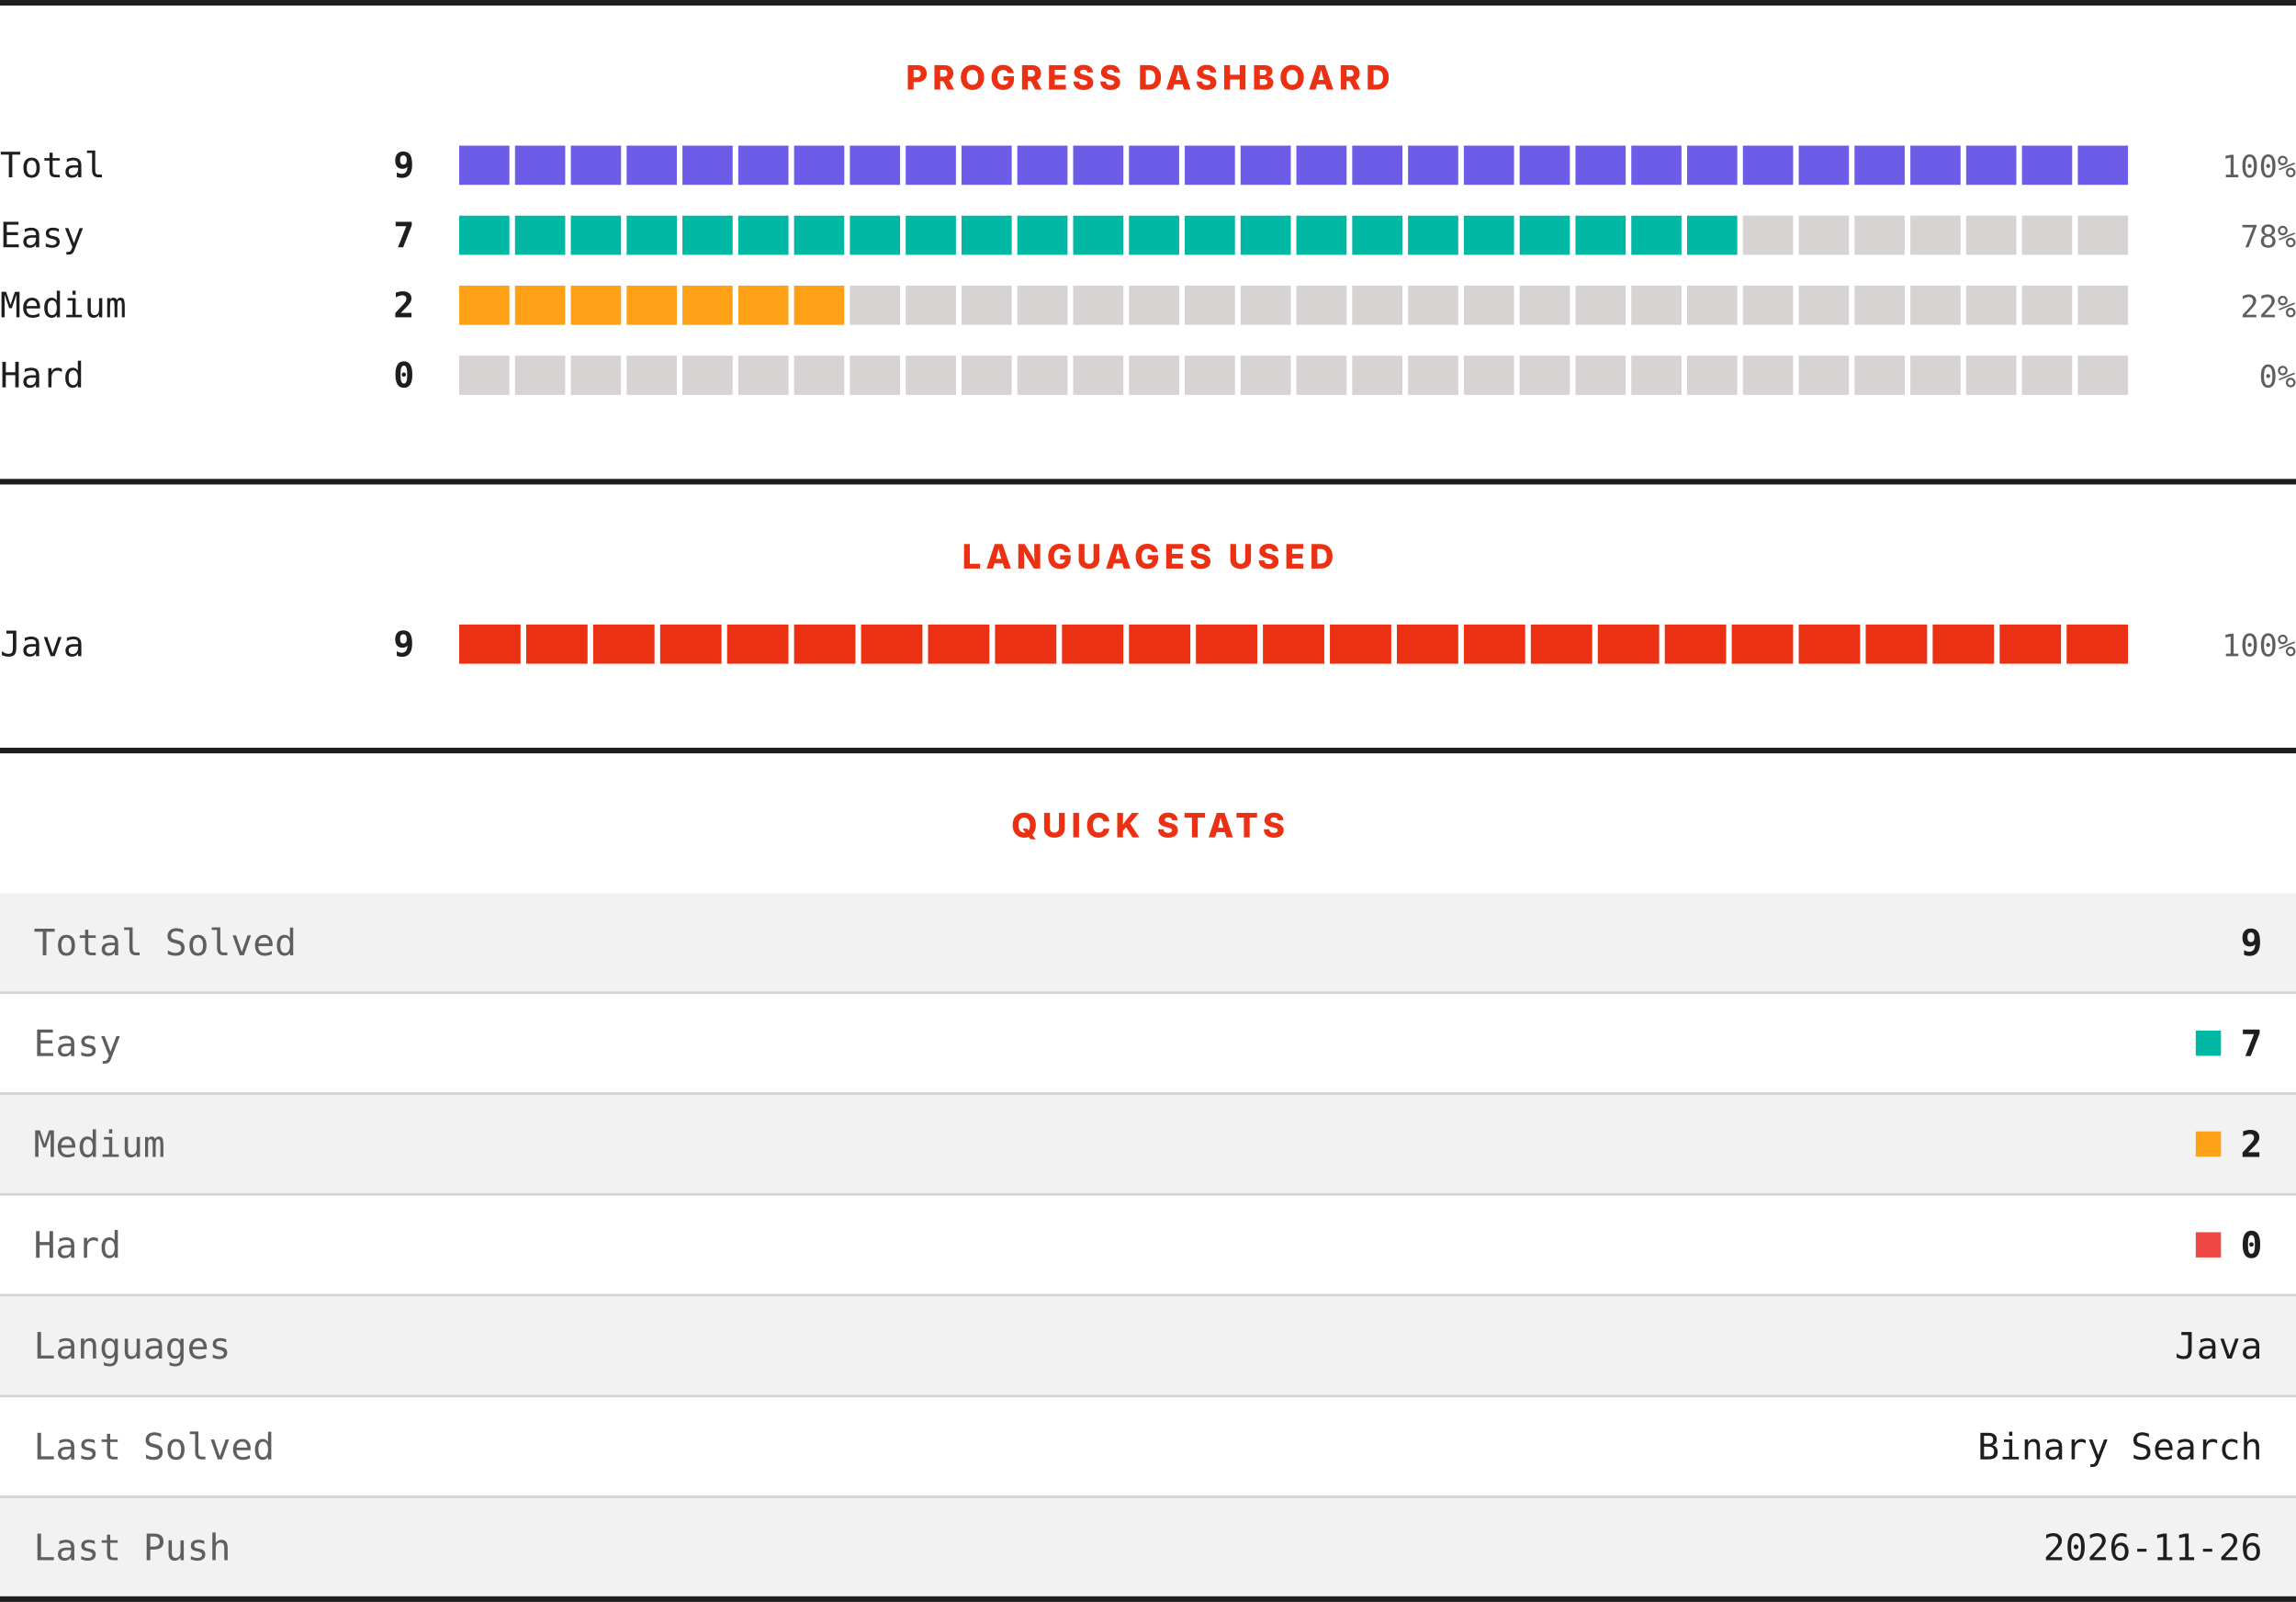
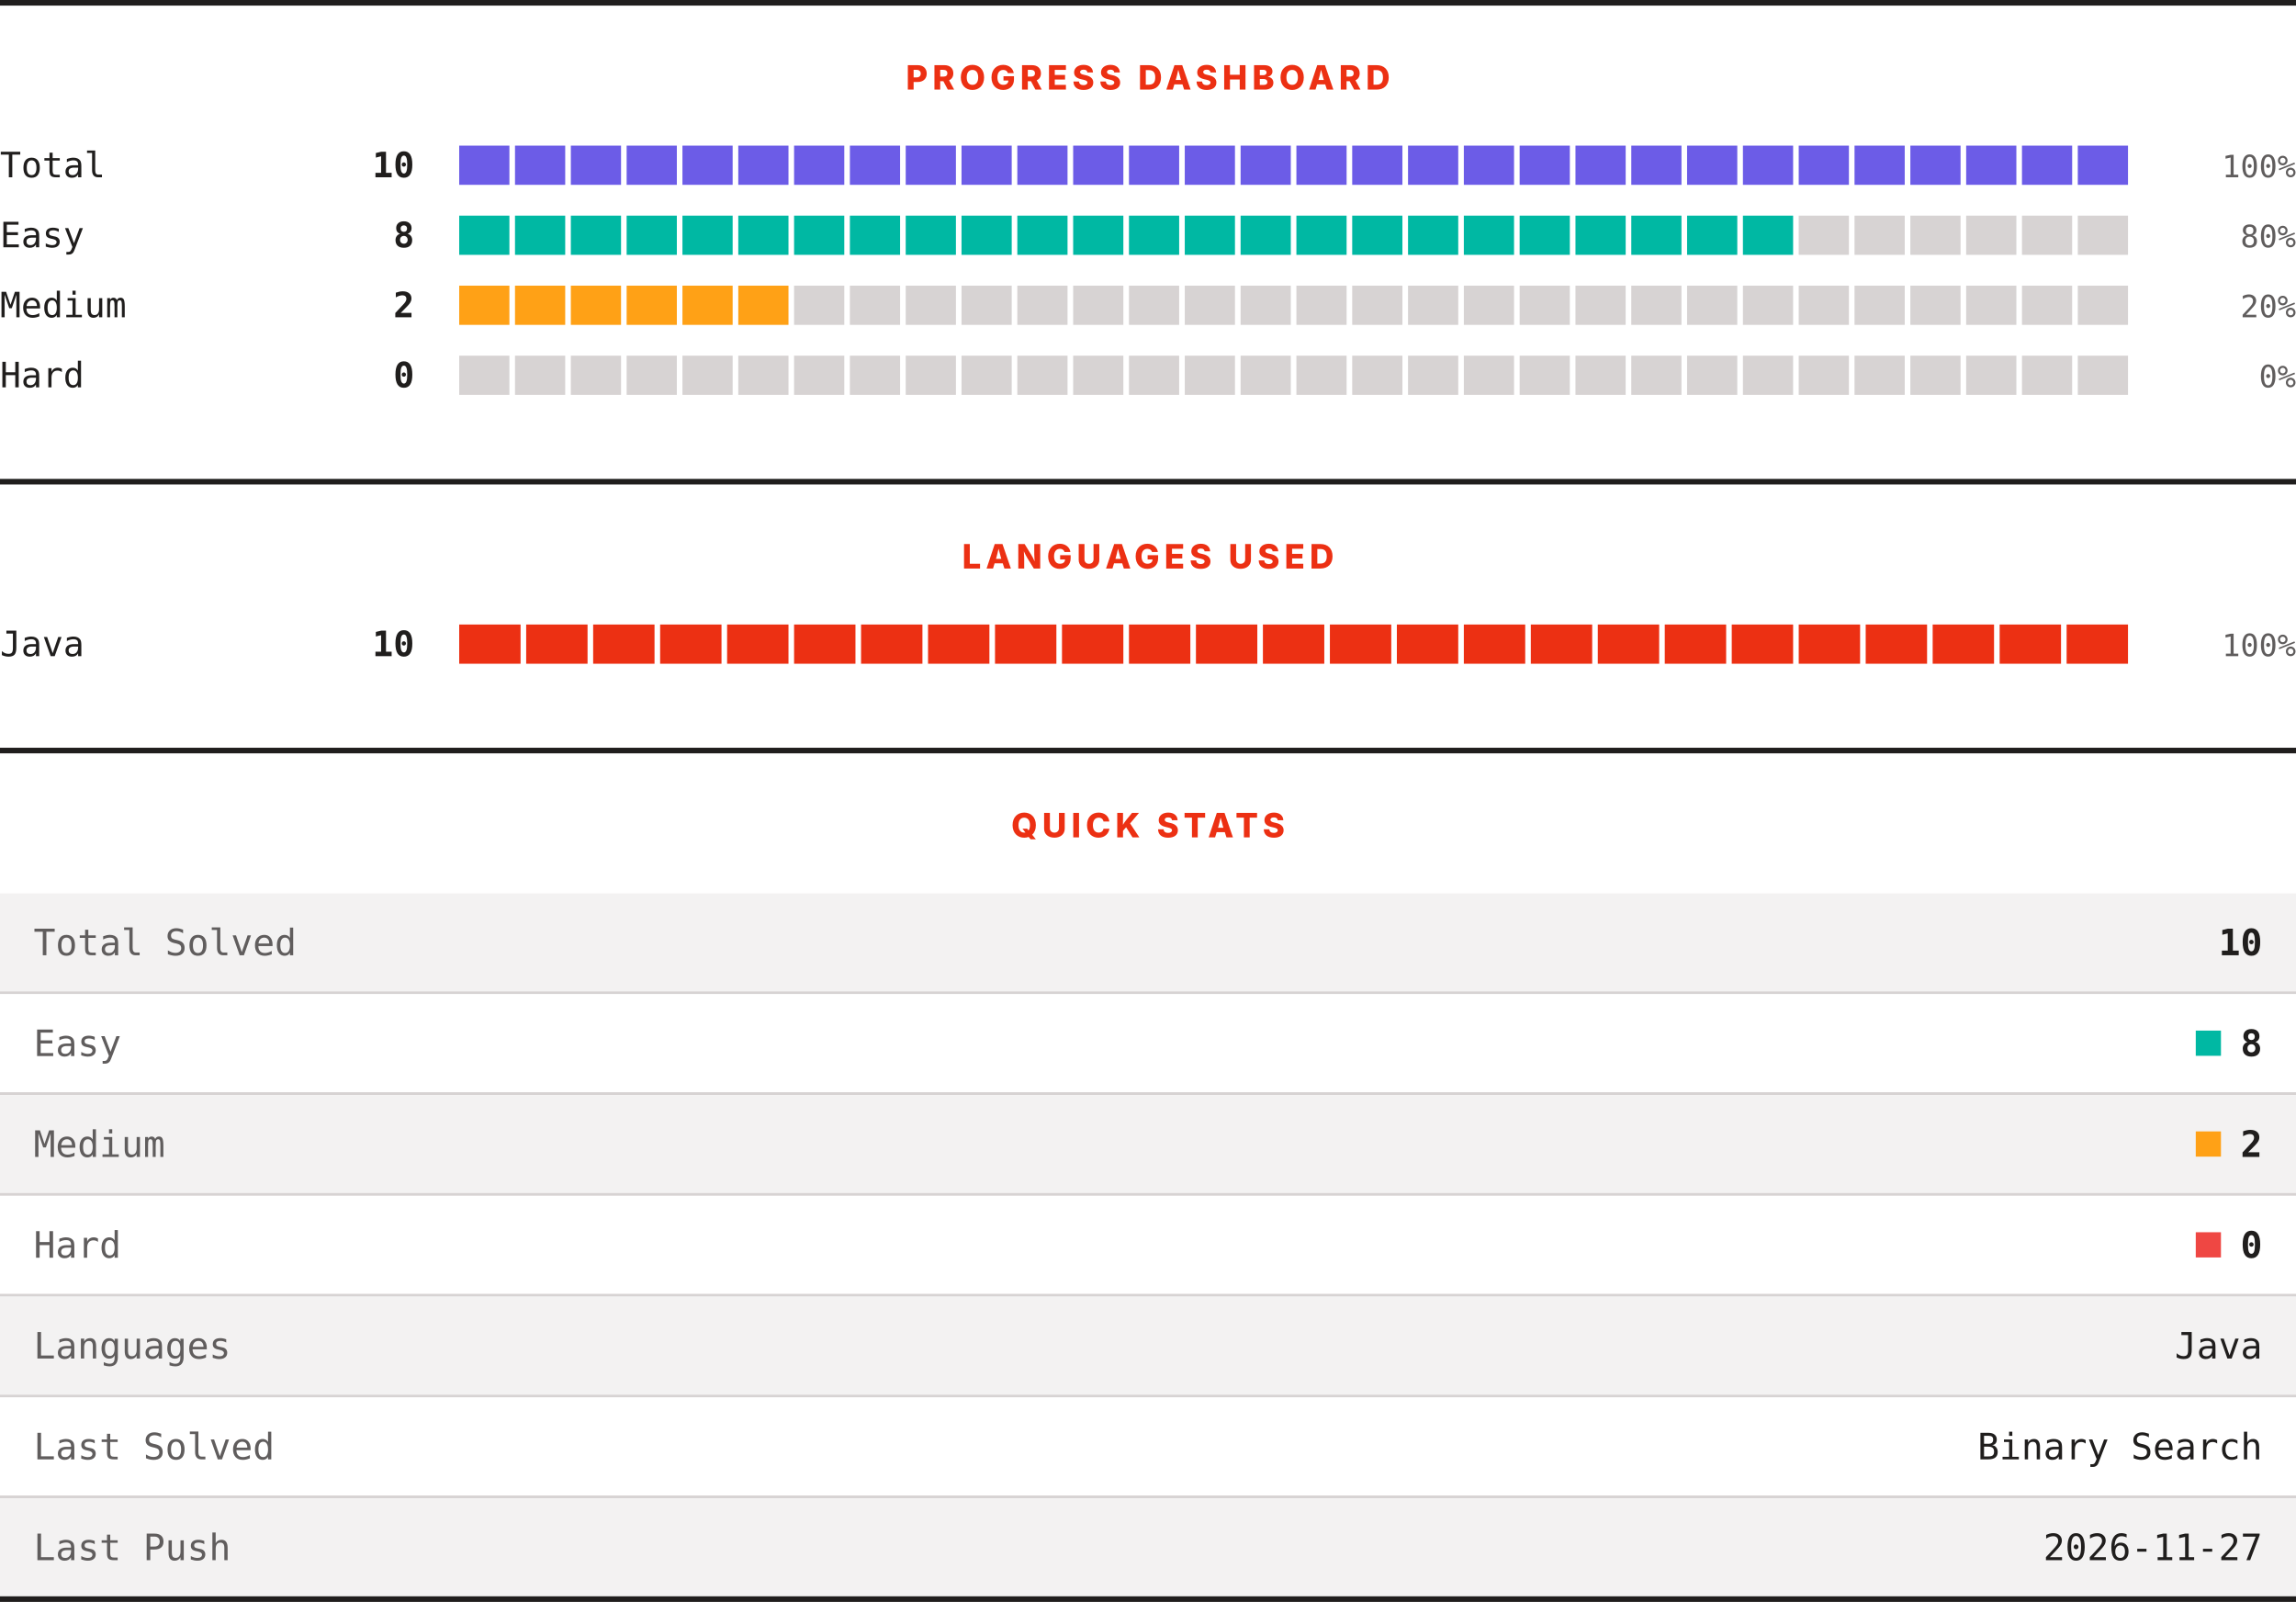
<svg xmlns="http://www.w3.org/2000/svg" width="820" height="572" viewBox="0 0 820 572" role="img" aria-label="LeetCode progress, languages and quick stats">
  <rect width="820" height="572" fill="#ffffff" />
  <rect x="0" y="0" width="820" height="2" fill="#201e1d" />
  <text x="410" y="32" text-anchor="middle" font-family="Archivo, system-ui, -apple-system, Segoe UI, sans-serif" font-size="12" font-weight="800" letter-spacing="1.68" fill="#ec3013">PROGRESS DASHBOARD</text>
  <text x="0" y="63.3" font-family="ui-monospace, SFMono-Regular, Menlo, Consolas, monospace" font-size="12.5" fill="#201e1d">Total</text>
-   <text x="148" y="63.3" text-anchor="end" font-family="ui-monospace, SFMono-Regular, Menlo, Consolas, monospace" font-size="12.5" font-weight="700" fill="#201e1d">9</text>
+   <text x="148" y="63.3" text-anchor="end" font-family="ui-monospace, SFMono-Regular, Menlo, Consolas, monospace" font-size="12.5" font-weight="700" fill="#201e1d">10</text>
  <rect x="164.00" y="52" width="17.93" height="14" fill="#6c5ce7" />
  <rect x="183.93" y="52" width="17.93" height="14" fill="#6c5ce7" />
  <rect x="203.87" y="52" width="17.93" height="14" fill="#6c5ce7" />
  <rect x="223.80" y="52" width="17.93" height="14" fill="#6c5ce7" />
  <rect x="243.73" y="52" width="17.93" height="14" fill="#6c5ce7" />
  <rect x="263.67" y="52" width="17.93" height="14" fill="#6c5ce7" />
  <rect x="283.60" y="52" width="17.93" height="14" fill="#6c5ce7" />
  <rect x="303.53" y="52" width="17.93" height="14" fill="#6c5ce7" />
  <rect x="323.47" y="52" width="17.93" height="14" fill="#6c5ce7" />
  <rect x="343.40" y="52" width="17.93" height="14" fill="#6c5ce7" />
  <rect x="363.33" y="52" width="17.93" height="14" fill="#6c5ce7" />
  <rect x="383.27" y="52" width="17.93" height="14" fill="#6c5ce7" />
  <rect x="403.20" y="52" width="17.93" height="14" fill="#6c5ce7" />
  <rect x="423.13" y="52" width="17.93" height="14" fill="#6c5ce7" />
  <rect x="443.07" y="52" width="17.93" height="14" fill="#6c5ce7" />
  <rect x="463.00" y="52" width="17.93" height="14" fill="#6c5ce7" />
  <rect x="482.93" y="52" width="17.93" height="14" fill="#6c5ce7" />
  <rect x="502.87" y="52" width="17.93" height="14" fill="#6c5ce7" />
  <rect x="522.80" y="52" width="17.93" height="14" fill="#6c5ce7" />
  <rect x="542.73" y="52" width="17.93" height="14" fill="#6c5ce7" />
  <rect x="562.67" y="52" width="17.93" height="14" fill="#6c5ce7" />
  <rect x="582.60" y="52" width="17.93" height="14" fill="#6c5ce7" />
  <rect x="602.53" y="52" width="17.93" height="14" fill="#6c5ce7" />
  <rect x="622.47" y="52" width="17.93" height="14" fill="#6c5ce7" />
  <rect x="642.40" y="52" width="17.93" height="14" fill="#6c5ce7" />
  <rect x="662.33" y="52" width="17.93" height="14" fill="#6c5ce7" />
  <rect x="682.27" y="52" width="17.93" height="14" fill="#6c5ce7" />
  <rect x="702.20" y="52" width="17.93" height="14" fill="#6c5ce7" />
  <rect x="722.13" y="52" width="17.93" height="14" fill="#6c5ce7" />
  <rect x="742.07" y="52" width="17.93" height="14" fill="#6c5ce7" />
  <text x="820" y="63.3" text-anchor="end" font-family="ui-monospace, SFMono-Regular, Menlo, Consolas, monospace" font-size="11" fill="#605d5d">100%</text>
  <text x="0" y="88.3" font-family="ui-monospace, SFMono-Regular, Menlo, Consolas, monospace" font-size="12.5" fill="#201e1d">Easy</text>
-   <text x="148" y="88.3" text-anchor="end" font-family="ui-monospace, SFMono-Regular, Menlo, Consolas, monospace" font-size="12.5" font-weight="700" fill="#201e1d">7</text>
+   <text x="148" y="88.3" text-anchor="end" font-family="ui-monospace, SFMono-Regular, Menlo, Consolas, monospace" font-size="12.5" font-weight="700" fill="#201e1d">8</text>
  <rect x="164.00" y="77" width="17.93" height="14" fill="#00b8a3" />
  <rect x="183.93" y="77" width="17.93" height="14" fill="#00b8a3" />
  <rect x="203.87" y="77" width="17.93" height="14" fill="#00b8a3" />
  <rect x="223.80" y="77" width="17.93" height="14" fill="#00b8a3" />
  <rect x="243.73" y="77" width="17.93" height="14" fill="#00b8a3" />
  <rect x="263.67" y="77" width="17.93" height="14" fill="#00b8a3" />
  <rect x="283.60" y="77" width="17.93" height="14" fill="#00b8a3" />
  <rect x="303.53" y="77" width="17.93" height="14" fill="#00b8a3" />
  <rect x="323.47" y="77" width="17.93" height="14" fill="#00b8a3" />
  <rect x="343.40" y="77" width="17.93" height="14" fill="#00b8a3" />
  <rect x="363.33" y="77" width="17.93" height="14" fill="#00b8a3" />
  <rect x="383.27" y="77" width="17.93" height="14" fill="#00b8a3" />
  <rect x="403.20" y="77" width="17.93" height="14" fill="#00b8a3" />
  <rect x="423.13" y="77" width="17.93" height="14" fill="#00b8a3" />
  <rect x="443.07" y="77" width="17.93" height="14" fill="#00b8a3" />
  <rect x="463.00" y="77" width="17.93" height="14" fill="#00b8a3" />
  <rect x="482.93" y="77" width="17.93" height="14" fill="#00b8a3" />
  <rect x="502.87" y="77" width="17.93" height="14" fill="#00b8a3" />
  <rect x="522.80" y="77" width="17.93" height="14" fill="#00b8a3" />
  <rect x="542.73" y="77" width="17.93" height="14" fill="#00b8a3" />
  <rect x="562.67" y="77" width="17.93" height="14" fill="#00b8a3" />
  <rect x="582.60" y="77" width="17.93" height="14" fill="#00b8a3" />
  <rect x="602.53" y="77" width="17.93" height="14" fill="#00b8a3" />
-   <rect x="622.47" y="77" width="17.93" height="14" fill="#d7d3d3" />
+   <rect x="622.47" y="77" width="17.93" height="14" fill="#00b8a3" />
  <rect x="642.40" y="77" width="17.93" height="14" fill="#d7d3d3" />
  <rect x="662.33" y="77" width="17.93" height="14" fill="#d7d3d3" />
  <rect x="682.27" y="77" width="17.93" height="14" fill="#d7d3d3" />
  <rect x="702.20" y="77" width="17.93" height="14" fill="#d7d3d3" />
  <rect x="722.13" y="77" width="17.93" height="14" fill="#d7d3d3" />
  <rect x="742.07" y="77" width="17.93" height="14" fill="#d7d3d3" />
-   <text x="820" y="88.3" text-anchor="end" font-family="ui-monospace, SFMono-Regular, Menlo, Consolas, monospace" font-size="11" fill="#605d5d">78%</text>
+   <text x="820" y="88.3" text-anchor="end" font-family="ui-monospace, SFMono-Regular, Menlo, Consolas, monospace" font-size="11" fill="#605d5d">80%</text>
  <text x="0" y="113.3" font-family="ui-monospace, SFMono-Regular, Menlo, Consolas, monospace" font-size="12.5" fill="#201e1d">Medium</text>
  <text x="148" y="113.3" text-anchor="end" font-family="ui-monospace, SFMono-Regular, Menlo, Consolas, monospace" font-size="12.5" font-weight="700" fill="#201e1d">2</text>
  <rect x="164.00" y="102" width="17.93" height="14" fill="#ffa116" />
  <rect x="183.93" y="102" width="17.93" height="14" fill="#ffa116" />
  <rect x="203.87" y="102" width="17.93" height="14" fill="#ffa116" />
  <rect x="223.80" y="102" width="17.93" height="14" fill="#ffa116" />
  <rect x="243.73" y="102" width="17.93" height="14" fill="#ffa116" />
  <rect x="263.67" y="102" width="17.93" height="14" fill="#ffa116" />
-   <rect x="283.60" y="102" width="17.93" height="14" fill="#ffa116" />
+   <rect x="283.60" y="102" width="17.93" height="14" fill="#d7d3d3" />
  <rect x="303.53" y="102" width="17.93" height="14" fill="#d7d3d3" />
  <rect x="323.47" y="102" width="17.93" height="14" fill="#d7d3d3" />
  <rect x="343.40" y="102" width="17.93" height="14" fill="#d7d3d3" />
  <rect x="363.33" y="102" width="17.93" height="14" fill="#d7d3d3" />
  <rect x="383.27" y="102" width="17.93" height="14" fill="#d7d3d3" />
  <rect x="403.20" y="102" width="17.93" height="14" fill="#d7d3d3" />
  <rect x="423.13" y="102" width="17.93" height="14" fill="#d7d3d3" />
  <rect x="443.07" y="102" width="17.93" height="14" fill="#d7d3d3" />
  <rect x="463.00" y="102" width="17.93" height="14" fill="#d7d3d3" />
  <rect x="482.93" y="102" width="17.93" height="14" fill="#d7d3d3" />
  <rect x="502.87" y="102" width="17.93" height="14" fill="#d7d3d3" />
  <rect x="522.80" y="102" width="17.93" height="14" fill="#d7d3d3" />
  <rect x="542.73" y="102" width="17.93" height="14" fill="#d7d3d3" />
  <rect x="562.67" y="102" width="17.93" height="14" fill="#d7d3d3" />
  <rect x="582.60" y="102" width="17.93" height="14" fill="#d7d3d3" />
  <rect x="602.53" y="102" width="17.93" height="14" fill="#d7d3d3" />
  <rect x="622.47" y="102" width="17.93" height="14" fill="#d7d3d3" />
  <rect x="642.40" y="102" width="17.93" height="14" fill="#d7d3d3" />
  <rect x="662.33" y="102" width="17.93" height="14" fill="#d7d3d3" />
  <rect x="682.27" y="102" width="17.93" height="14" fill="#d7d3d3" />
  <rect x="702.20" y="102" width="17.93" height="14" fill="#d7d3d3" />
  <rect x="722.13" y="102" width="17.93" height="14" fill="#d7d3d3" />
  <rect x="742.07" y="102" width="17.93" height="14" fill="#d7d3d3" />
-   <text x="820" y="113.3" text-anchor="end" font-family="ui-monospace, SFMono-Regular, Menlo, Consolas, monospace" font-size="11" fill="#605d5d">22%</text>
+   <text x="820" y="113.3" text-anchor="end" font-family="ui-monospace, SFMono-Regular, Menlo, Consolas, monospace" font-size="11" fill="#605d5d">20%</text>
  <text x="0" y="138.3" font-family="ui-monospace, SFMono-Regular, Menlo, Consolas, monospace" font-size="12.5" fill="#201e1d">Hard</text>
  <text x="148" y="138.3" text-anchor="end" font-family="ui-monospace, SFMono-Regular, Menlo, Consolas, monospace" font-size="12.5" font-weight="700" fill="#201e1d">0</text>
  <rect x="164.00" y="127" width="17.93" height="14" fill="#d7d3d3" />
  <rect x="183.93" y="127" width="17.93" height="14" fill="#d7d3d3" />
  <rect x="203.87" y="127" width="17.93" height="14" fill="#d7d3d3" />
  <rect x="223.80" y="127" width="17.93" height="14" fill="#d7d3d3" />
  <rect x="243.73" y="127" width="17.93" height="14" fill="#d7d3d3" />
  <rect x="263.67" y="127" width="17.93" height="14" fill="#d7d3d3" />
  <rect x="283.60" y="127" width="17.93" height="14" fill="#d7d3d3" />
  <rect x="303.53" y="127" width="17.93" height="14" fill="#d7d3d3" />
  <rect x="323.47" y="127" width="17.93" height="14" fill="#d7d3d3" />
  <rect x="343.40" y="127" width="17.93" height="14" fill="#d7d3d3" />
  <rect x="363.33" y="127" width="17.93" height="14" fill="#d7d3d3" />
  <rect x="383.27" y="127" width="17.93" height="14" fill="#d7d3d3" />
  <rect x="403.20" y="127" width="17.93" height="14" fill="#d7d3d3" />
  <rect x="423.13" y="127" width="17.93" height="14" fill="#d7d3d3" />
  <rect x="443.07" y="127" width="17.93" height="14" fill="#d7d3d3" />
  <rect x="463.00" y="127" width="17.93" height="14" fill="#d7d3d3" />
  <rect x="482.93" y="127" width="17.93" height="14" fill="#d7d3d3" />
  <rect x="502.87" y="127" width="17.93" height="14" fill="#d7d3d3" />
  <rect x="522.80" y="127" width="17.93" height="14" fill="#d7d3d3" />
  <rect x="542.73" y="127" width="17.93" height="14" fill="#d7d3d3" />
  <rect x="562.67" y="127" width="17.93" height="14" fill="#d7d3d3" />
  <rect x="582.60" y="127" width="17.93" height="14" fill="#d7d3d3" />
  <rect x="602.53" y="127" width="17.93" height="14" fill="#d7d3d3" />
  <rect x="622.47" y="127" width="17.93" height="14" fill="#d7d3d3" />
  <rect x="642.40" y="127" width="17.93" height="14" fill="#d7d3d3" />
  <rect x="662.33" y="127" width="17.93" height="14" fill="#d7d3d3" />
  <rect x="682.27" y="127" width="17.93" height="14" fill="#d7d3d3" />
  <rect x="702.20" y="127" width="17.93" height="14" fill="#d7d3d3" />
  <rect x="722.13" y="127" width="17.93" height="14" fill="#d7d3d3" />
  <rect x="742.07" y="127" width="17.93" height="14" fill="#d7d3d3" />
  <text x="820" y="138.3" text-anchor="end" font-family="ui-monospace, SFMono-Regular, Menlo, Consolas, monospace" font-size="11" fill="#605d5d">0%</text>
  <rect x="0" y="171" width="820" height="2" fill="#201e1d" />
  <text x="410" y="203" text-anchor="middle" font-family="Archivo, system-ui, -apple-system, Segoe UI, sans-serif" font-size="12" font-weight="800" letter-spacing="1.68" fill="#ec3013">LANGUAGES USED</text>
  <text x="0" y="234.3" font-family="ui-monospace, SFMono-Regular, Menlo, Consolas, monospace" font-size="12.5" fill="#201e1d">Java</text>
-   <text x="148" y="234.3" text-anchor="end" font-family="ui-monospace, SFMono-Regular, Menlo, Consolas, monospace" font-size="12.5" font-weight="700" fill="#201e1d">9</text>
+   <text x="148" y="234.3" text-anchor="end" font-family="ui-monospace, SFMono-Regular, Menlo, Consolas, monospace" font-size="12.5" font-weight="700" fill="#201e1d">10</text>
  <rect x="164.00" y="223" width="21.92" height="14" fill="#ec3013" />
  <rect x="187.92" y="223" width="21.92" height="14" fill="#ec3013" />
  <rect x="211.84" y="223" width="21.92" height="14" fill="#ec3013" />
  <rect x="235.76" y="223" width="21.92" height="14" fill="#ec3013" />
  <rect x="259.68" y="223" width="21.92" height="14" fill="#ec3013" />
  <rect x="283.60" y="223" width="21.92" height="14" fill="#ec3013" />
  <rect x="307.52" y="223" width="21.92" height="14" fill="#ec3013" />
  <rect x="331.44" y="223" width="21.92" height="14" fill="#ec3013" />
  <rect x="355.36" y="223" width="21.92" height="14" fill="#ec3013" />
  <rect x="379.28" y="223" width="21.92" height="14" fill="#ec3013" />
  <rect x="403.20" y="223" width="21.92" height="14" fill="#ec3013" />
  <rect x="427.12" y="223" width="21.92" height="14" fill="#ec3013" />
  <rect x="451.04" y="223" width="21.92" height="14" fill="#ec3013" />
  <rect x="474.96" y="223" width="21.92" height="14" fill="#ec3013" />
  <rect x="498.88" y="223" width="21.92" height="14" fill="#ec3013" />
  <rect x="522.80" y="223" width="21.92" height="14" fill="#ec3013" />
  <rect x="546.72" y="223" width="21.92" height="14" fill="#ec3013" />
  <rect x="570.64" y="223" width="21.92" height="14" fill="#ec3013" />
  <rect x="594.56" y="223" width="21.92" height="14" fill="#ec3013" />
  <rect x="618.48" y="223" width="21.92" height="14" fill="#ec3013" />
  <rect x="642.40" y="223" width="21.92" height="14" fill="#ec3013" />
  <rect x="666.32" y="223" width="21.92" height="14" fill="#ec3013" />
  <rect x="690.24" y="223" width="21.92" height="14" fill="#ec3013" />
  <rect x="714.16" y="223" width="21.92" height="14" fill="#ec3013" />
  <rect x="738.08" y="223" width="21.92" height="14" fill="#ec3013" />
  <text x="820" y="234.3" text-anchor="end" font-family="ui-monospace, SFMono-Regular, Menlo, Consolas, monospace" font-size="11" fill="#605d5d">100%</text>
  <rect x="0" y="267" width="820" height="2" fill="#201e1d" />
  <text x="410" y="299" text-anchor="middle" font-family="Archivo, system-ui, -apple-system, Segoe UI, sans-serif" font-size="12" font-weight="800" letter-spacing="1.68" fill="#ec3013">QUICK STATS</text>
  <rect x="0" y="319" width="820" height="35" fill="#f3f2f2" />
  <text x="12" y="341.1" font-family="ui-monospace, SFMono-Regular, Menlo, Consolas, monospace" font-size="13" fill="#605d5d">Total Solved</text>
-   <text x="808" y="341.1" text-anchor="end" font-family="ui-monospace, SFMono-Regular, Menlo, Consolas, monospace" font-size="13" font-weight="700" fill="#201e1d">9</text>
+   <text x="808" y="341.1" text-anchor="end" font-family="ui-monospace, SFMono-Regular, Menlo, Consolas, monospace" font-size="13" font-weight="700" fill="#201e1d">10</text>
  <rect x="0" y="354" width="820" height="1" fill="#d7d3d3" />
  <rect x="0" y="355" width="820" height="35" fill="#ffffff" />
  <text x="12" y="377.1" font-family="ui-monospace, SFMono-Regular, Menlo, Consolas, monospace" font-size="13" fill="#605d5d">Easy</text>
  <rect x="784.2" y="368" width="9" height="9" fill="#00b8a3" />
-   <text x="808" y="377.1" text-anchor="end" font-family="ui-monospace, SFMono-Regular, Menlo, Consolas, monospace" font-size="13" font-weight="700" fill="#201e1d">7</text>
+   <text x="808" y="377.1" text-anchor="end" font-family="ui-monospace, SFMono-Regular, Menlo, Consolas, monospace" font-size="13" font-weight="700" fill="#201e1d">8</text>
  <rect x="0" y="390" width="820" height="1" fill="#d7d3d3" />
  <rect x="0" y="391" width="820" height="35" fill="#f3f2f2" />
  <text x="12" y="413.1" font-family="ui-monospace, SFMono-Regular, Menlo, Consolas, monospace" font-size="13" fill="#605d5d">Medium</text>
  <rect x="784.2" y="404" width="9" height="9" fill="#ffa116" />
  <text x="808" y="413.1" text-anchor="end" font-family="ui-monospace, SFMono-Regular, Menlo, Consolas, monospace" font-size="13" font-weight="700" fill="#201e1d">2</text>
  <rect x="0" y="426" width="820" height="1" fill="#d7d3d3" />
  <rect x="0" y="427" width="820" height="35" fill="#ffffff" />
  <text x="12" y="449.1" font-family="ui-monospace, SFMono-Regular, Menlo, Consolas, monospace" font-size="13" fill="#605d5d">Hard</text>
  <rect x="784.2" y="440" width="9" height="9" fill="#ef4743" />
  <text x="808" y="449.1" text-anchor="end" font-family="ui-monospace, SFMono-Regular, Menlo, Consolas, monospace" font-size="13" font-weight="700" fill="#201e1d">0</text>
  <rect x="0" y="462" width="820" height="1" fill="#d7d3d3" />
  <rect x="0" y="463" width="820" height="35" fill="#f3f2f2" />
  <text x="12" y="485.1" font-family="ui-monospace, SFMono-Regular, Menlo, Consolas, monospace" font-size="13" fill="#605d5d">Languages</text>
  <text x="808" y="485.1" text-anchor="end" font-family="ui-monospace, SFMono-Regular, Menlo, Consolas, monospace" font-size="13" fill="#201e1d">Java</text>
  <rect x="0" y="498" width="820" height="1" fill="#d7d3d3" />
  <rect x="0" y="499" width="820" height="35" fill="#ffffff" />
  <text x="12" y="521.1" font-family="ui-monospace, SFMono-Regular, Menlo, Consolas, monospace" font-size="13" fill="#605d5d">Last Solved</text>
  <text x="808" y="521.1" text-anchor="end" font-family="ui-monospace, SFMono-Regular, Menlo, Consolas, monospace" font-size="13" fill="#201e1d">Binary Search</text>
  <rect x="0" y="534" width="820" height="1" fill="#d7d3d3" />
  <rect x="0" y="535" width="820" height="35" fill="#f3f2f2" />
  <text x="12" y="557.1" font-family="ui-monospace, SFMono-Regular, Menlo, Consolas, monospace" font-size="13" fill="#605d5d">Last Push</text>
-   <text x="808" y="557.1" text-anchor="end" font-family="ui-monospace, SFMono-Regular, Menlo, Consolas, monospace" font-size="13" fill="#201e1d">2026-11-26</text>
+   <text x="808" y="557.1" text-anchor="end" font-family="ui-monospace, SFMono-Regular, Menlo, Consolas, monospace" font-size="13" fill="#201e1d">2026-11-27</text>
  <rect x="0" y="570" width="820" height="2" fill="#201e1d" />
</svg>
